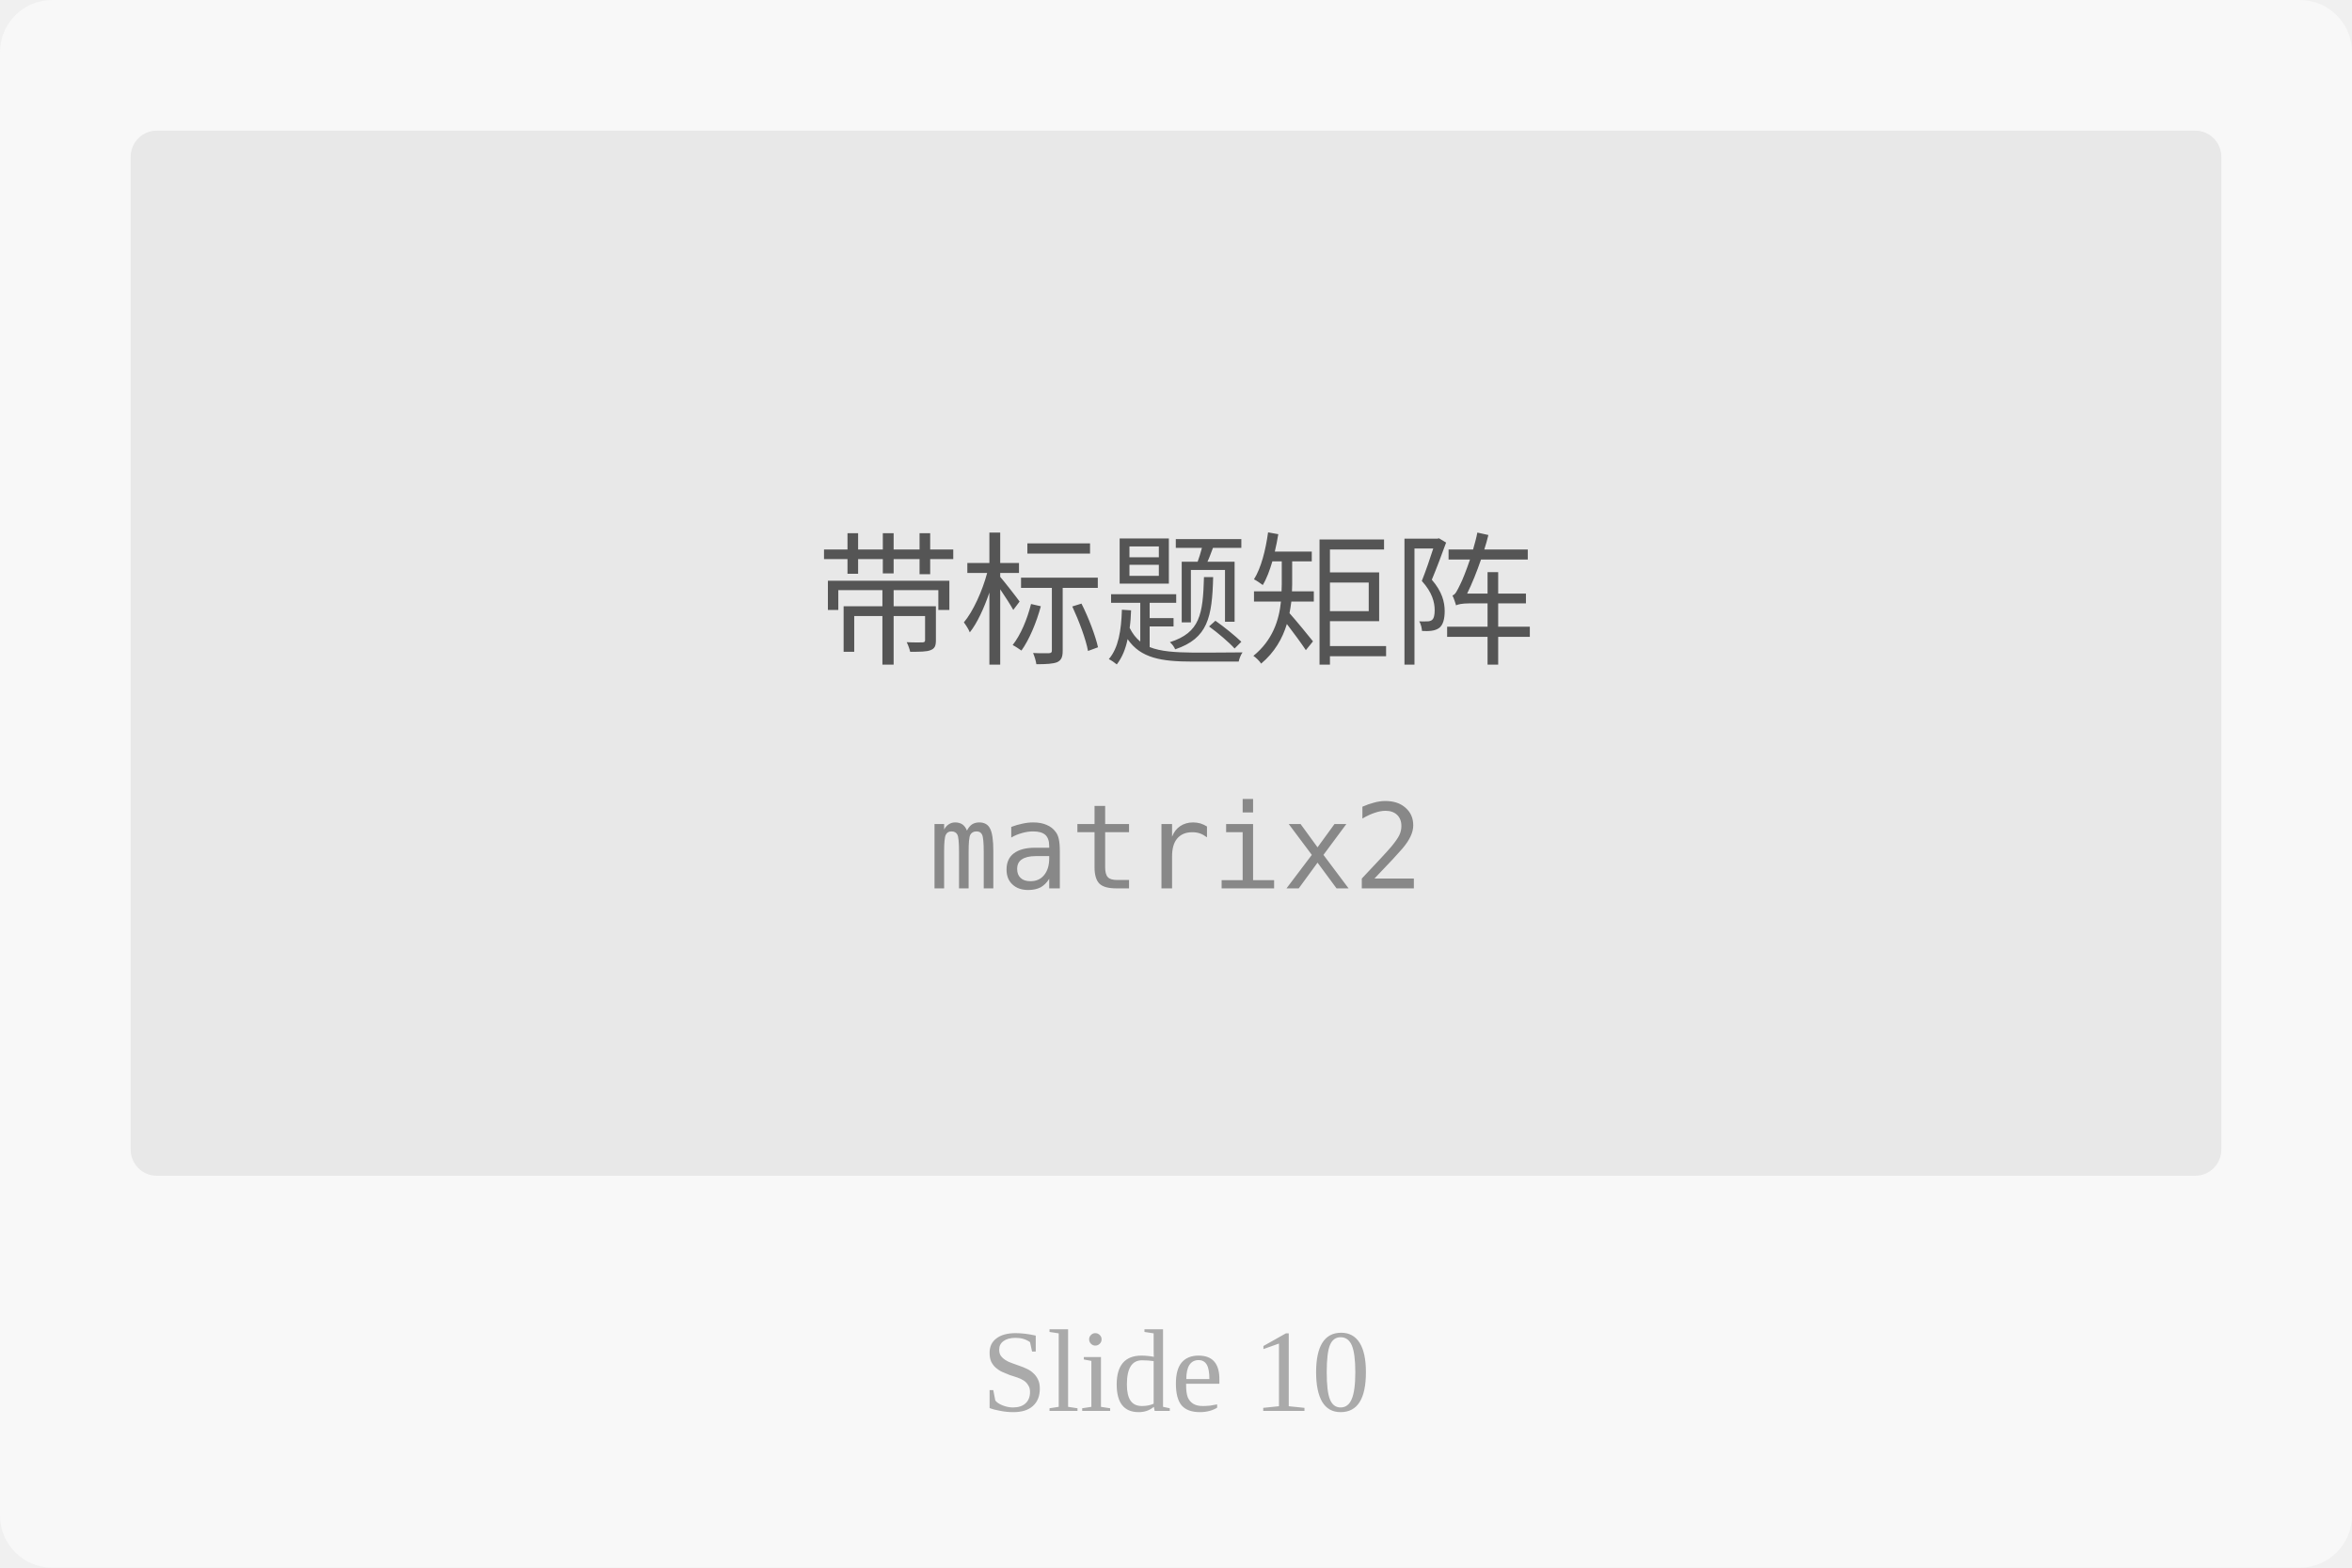
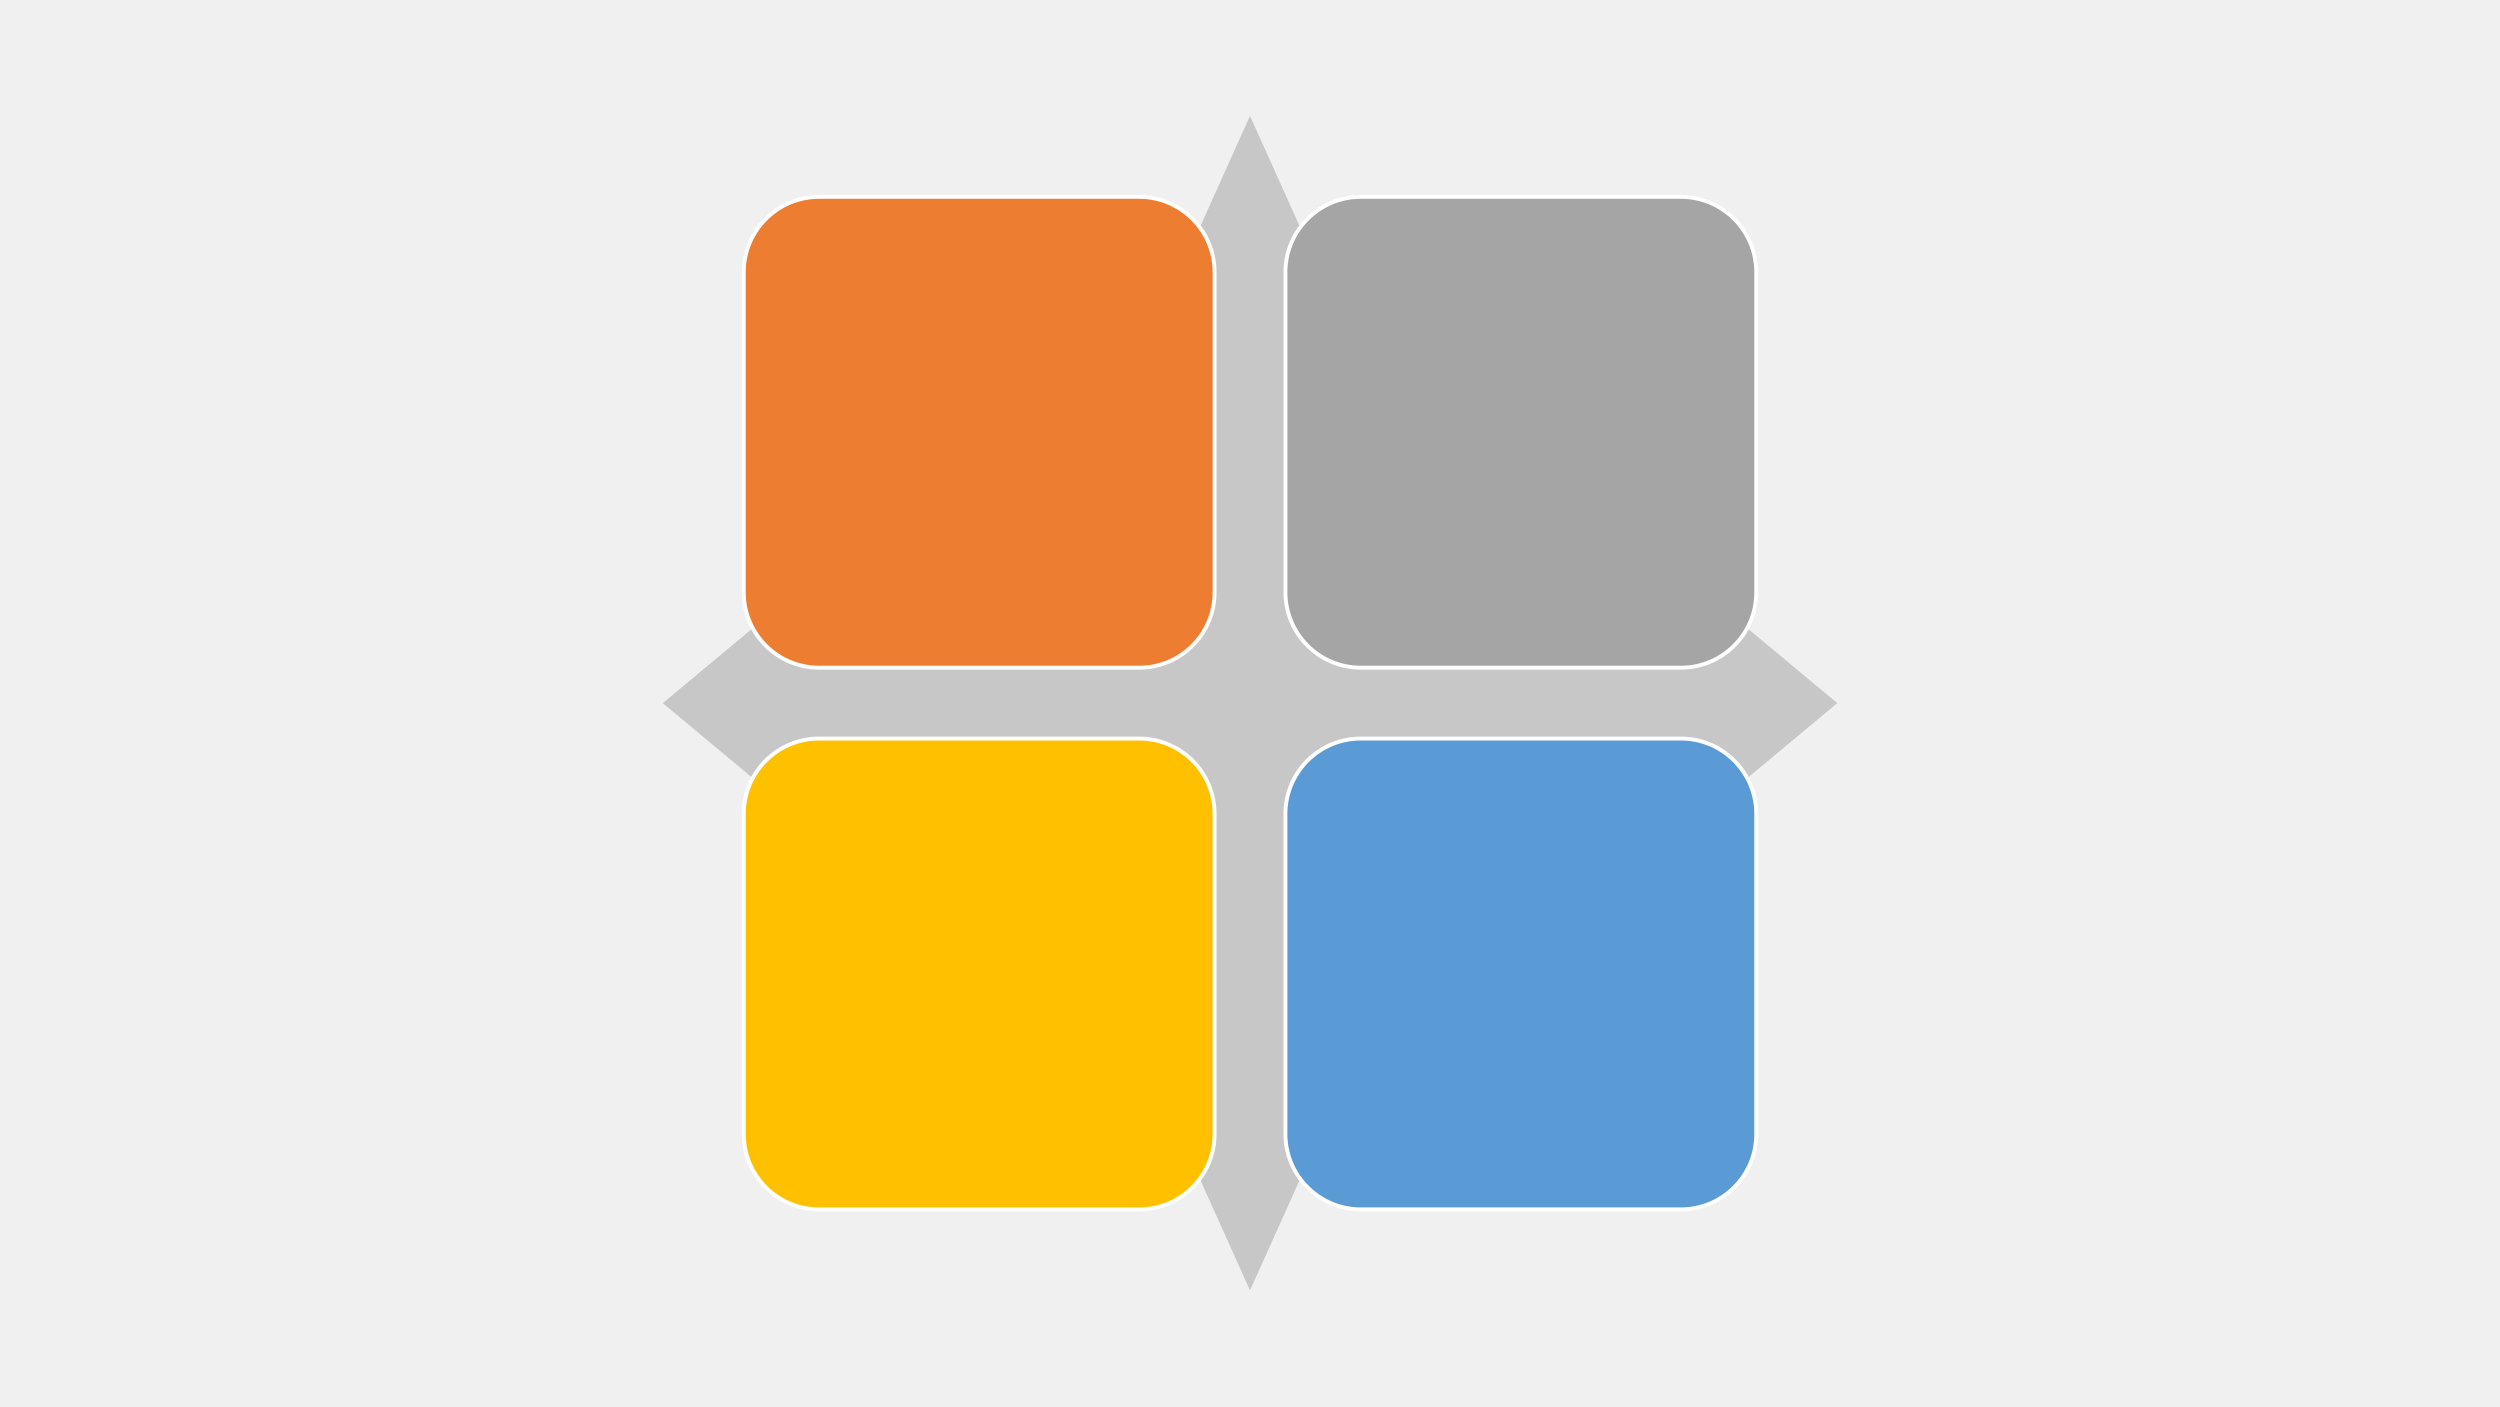
- <svg xmlns="http://www.w3.org/2000/svg" width="180" height="120" viewBox="0 0 180 120">
-   <rect fill="#f8f8f8" width="180" height="120" rx="4" />
-   <rect fill="#e8e8e8" x="10" y="10" width="160" height="80" rx="2" />
-   <text x="90" y="50" text-anchor="middle" fill="#555" font-size="11" font-family="system-ui">带标题矩阵</text>
-   <text x="90" y="68" text-anchor="middle" fill="#888" font-size="9" font-family="monospace">matrix2</text>
-   <text x="90" y="108" text-anchor="middle" fill="#aaa" font-size="9">Slide 10</text>
+ <svg xmlns="http://www.w3.org/2000/svg" width="960" height="540" viewBox="0 0 960 540">
+   <polygon points="480,44.496 516.532,125.677 547.651,125.677 547.651,202.349 624.323,202.349 705.504,270 624.323,337.651 547.651,337.651 547.651,414.323 516.532,414.323 480,495.504 443.468,414.323 412.349,414.323 412.349,337.651 335.677,337.651 254.496,270 335.677,202.349 412.349,202.349 412.349,125.677 443.468,125.677" fill="#c7c7c7" stroke="none" stroke-width="0" />
+   <rect x="285.6" y="75.6" width="180.792" height="180.792" rx="28.927" ry="28.927" fill="#ED7D31" stroke="#FFFFFF" stroke-width="1.5" />
+   <rect x="493.608" y="75.6" width="180.792" height="180.792" rx="28.927" ry="28.927" fill="#A5A5A5" stroke="#FFFFFF" stroke-width="1.5" />
+   <rect x="285.6" y="283.608" width="180.792" height="180.792" rx="28.927" ry="28.927" fill="#FFC000" stroke="#FFFFFF" stroke-width="1.5" />
+   <rect x="493.608" y="283.608" width="180.792" height="180.792" rx="28.927" ry="28.927" fill="#5B9BD5" stroke="#FFFFFF" stroke-width="1.5" />
</svg>
